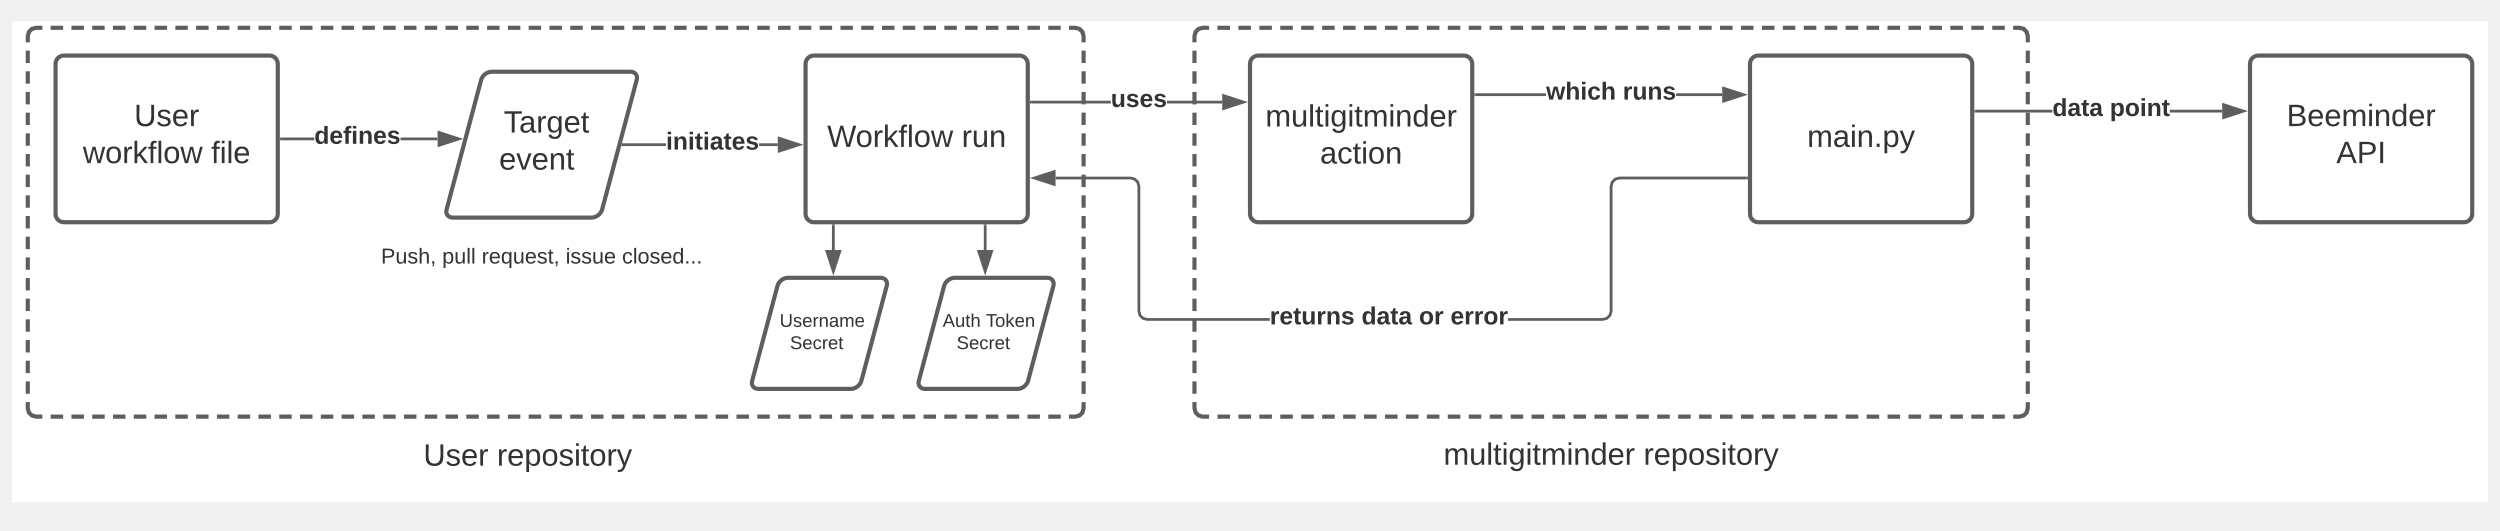
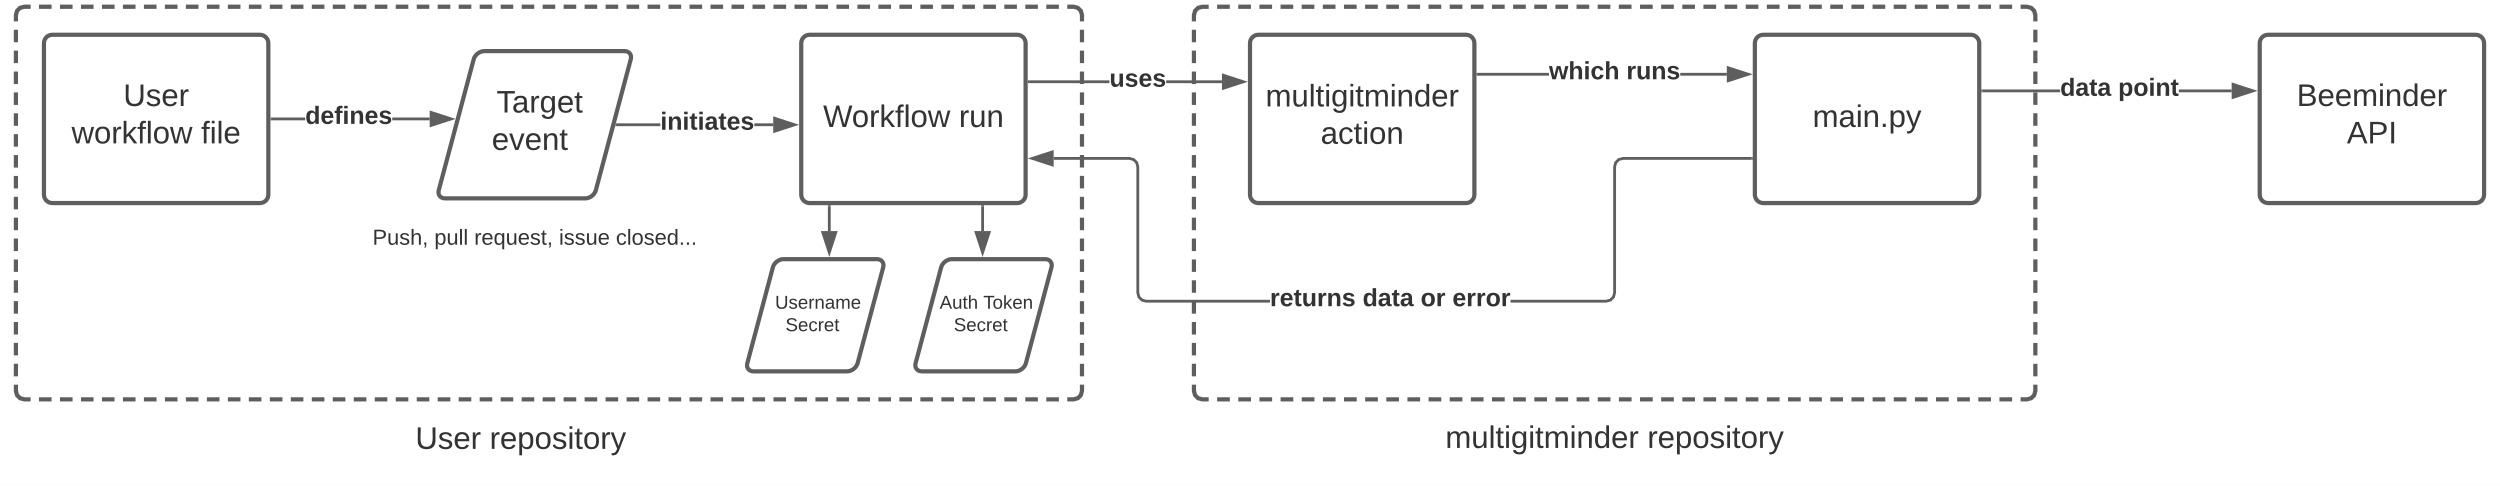
- <svg xmlns="http://www.w3.org/2000/svg" xmlns:ns1="lucid" xmlns:xlink="http://www.w3.org/1999/xlink" width="1800" height="381.67">
-   <g transform="translate(8.661417 15.20997)" ns1:page-tab-id="0_0">
+ <svg xmlns="http://www.w3.org/2000/svg" xmlns:ns1="lucid" xmlns:xlink="http://www.w3.org/1999/xlink" width="1782.68" height="346.46">
+   <g transform="translate(0 0)" ns1:page-tab-id="0_0">
    <path d="M0 0h1782.68v346.46H0z" fill="#fff" />
    <path d="M851.34 10.8c0-3.32 2.68-6 6-6h588c3.3 0 6 2.68 6 6v268c0 3.3-2.7 6-6 6h-588c-3.32 0-6-2.7-6-6z" fill-opacity="0" />
    <path d="M867.9 4.8h9.04m6.03 0h9.05m6.03 0h9.04m6.02 0h9.05m6.03 0h9.05m6.03 0h9.04m6.03 0h9.05m6.03 0h9.05m6.03 0h9.05m6.03 0h9.05m6.03 0h9.05m6.04 0h9.04m6.04 0h9.04m6.03 0h9.04m6.03 0h9.05m6.03 0h9.04m6.02 0h9.05m6.03 0h9.05m6.03 0h9.04m6.03 0h9.05m6.03 0h9.05m6.03 0h9.05m6.03 0h9.05m6.03 0h9.05m6.04 0h9.04m6.04 0h9.04m6.03 0h9.04m6.03 0h9.05m6.03 0h9.04m6.02 0h9.05m6.03 0h9.05m6.03 0h9.04m6.03 0h9.05m6.03 0h9.05m6.03 0h9.05m6.03 0h9.05m6.03 0h9.05m6.04 0h9.04m6.04 0h4.52l3.03.8 2.15 2.16.82 3.03v4.46m0 5.95v8.95m0 5.95v8.93m0 5.96v8.92m0 5.96v8.93m0 5.97v8.93m0 5.96v8.93m0 5.95v8.93m0 5.95v8.94m0 5.95v8.94m0 5.95v8.95m0 5.95v8.93m0 5.96v8.92m0 5.96v8.93m0 5.97v8.93m0 5.96v8.93m0 5.95v8.93m0 5.95v8.94m0 5.95v4.47l-.82 3.02-2.15 2.15-3.03.82h-4.52m-6.04 0h-9.04m-6.03 0h-9.04m-6.03 0h-9.05m-6.03 0h-9.04m-6.02 0h-9.05m-6.03 0h-9.05m-6.03 0h-9.04m-6.03 0h-9.05m-6.03 0h-9.05m-6.03 0h-9.05m-6.03 0h-9.05m-6.03 0h-9.05m-6.04 0h-9.04m-6.04 0h-9.04m-6.03 0h-9.04m-6.03 0h-9.05m-6.03 0h-9.04m-6.02 0h-9.05m-6.03 0h-9.05m-6.03 0h-9.04m-6.03 0h-9.05m-6.03 0h-9.05m-6.03 0h-9.05m-6.03 0h-9.05m-6.03 0h-9.05m-6.04 0h-9.04m-6.04 0h-9.04m-6.03 0h-9.04m-6.03 0h-9.05m-6.03 0h-9.04m-6.02 0h-9.05m-6.03 0h-9.05m-6.03 0h-9.04m-6.03 0h-9.05m-6.03 0h-9.05m-6.03 0h-9.05m-6.03 0h-9.05m-6.03 0h-9.05m-6.04 0h-4.52l-3.03-.83-2.14-2.15-.82-3.03v-4.48m0-5.95v-8.94m0-5.95v-8.93m0-5.96v-8.94m0-5.96v-8.93m0-5.96v-8.92m0-5.96V185m0-5.97v-8.93m0-5.95v-8.94m0-5.94v-8.94m0-5.95v-8.94m0-5.95v-8.93m0-5.96v-8.94m0-5.96v-8.93m0-5.96V65.9m0-5.96V51m0-5.97V36.1m0-5.95V21.2m0-5.94V10.8l.82-3.04 2.15-2.15 3.04-.8h4.52" stroke="#5e5e5e" stroke-width="3" fill="none" />
    <path d="M11.34 10.8c0-3.32 2.68-6 6-6h748c3.3 0 6 2.68 6 6v268c0 3.3-2.7 6-6 6h-748c-3.32 0-6-2.7-6-6z" fill-opacity="0" />
    <path d="M27.8 4.8h9m5.97 0h8.98m5.98 0h8.98m6 0h8.97m5.98 0h8.98m5.98 0h9m5.97 0h8.98m5.98 0h8.98m6 0h8.97m5.98 0h8.98m5.98 0h9m5.97 0h8.98m5.98 0h8.98m6 0h8.97m5.98 0h8.98m5.98 0h9m5.97 0h8.98m5.98 0h8.98m6 0h8.97m5.98 0h8.98m5.98 0h9m5.97 0h8.98m5.98 0h8.98m6 0h8.97m5.98 0h8.98m5.98 0h9m5.97 0h8.98m5.98 0h8.98m6 0h8.97m5.98 0h8.98m5.98 0h9m5.97 0h8.98m5.98 0h8.98m6 0h8.97m5.98 0h8.98m5.98 0h9m5.97 0h8.98m5.98 0h8.98m6 0h8.97m5.98 0h8.98m5.98 0h9m5.97 0h8.98m5.98 0h8.98m6 0h8.97m5.98 0h8.98m5.98 0h9m5.97 0h8.98m5.98 0h8.98m6 0h8.97m5.98 0h4.5l3.02.8 2.15 2.16.82 3.03v4.46m0 5.95v8.95m0 5.95v8.93m0 5.96v8.92m0 5.96v8.93m0 5.97v8.93m0 5.96v8.93m0 5.95v8.93m0 5.95v8.94m0 5.95v8.94m0 5.95v8.95m0 5.95v8.93m0 5.96v8.92m0 5.96v8.93m0 5.97v8.93m0 5.96v8.93m0 5.95v8.93m0 5.95v8.94m0 5.95v4.47l-.82 3.02-2.15 2.15-3.03.82h-4.5m-5.97 0h-8.98m-6 0h-8.97m-5.98 0h-8.98m-5.98 0h-9m-5.97 0h-8.98m-5.98 0h-8.98m-6 0h-8.97m-5.98 0h-8.98m-5.98 0h-9m-5.97 0h-8.98m-5.98 0h-8.98m-6 0h-8.97m-5.98 0h-8.98m-5.98 0h-9m-5.97 0h-8.98m-5.98 0h-8.98m-6 0h-8.97m-5.98 0h-8.98m-5.98 0h-9m-5.97 0h-8.98m-5.98 0h-8.98m-6 0h-8.97m-5.98 0h-8.98m-5.98 0h-9m-5.97 0h-8.98m-5.98 0h-8.98m-6 0h-8.97m-5.98 0h-8.98m-5.98 0h-9m-5.97 0h-8.98m-5.98 0h-8.98m-6 0h-8.97m-5.98 0h-8.98m-5.98 0h-9m-5.97 0h-8.98m-5.98 0h-8.98m-6 0h-8.97m-5.98 0h-8.98m-5.98 0h-9m-5.97 0h-8.98m-5.98 0h-8.98m-6 0h-8.97m-5.98 0h-8.98m-5.98 0h-9m-5.97 0h-8.98m-5.98 0H72.7m-6 0h-8.97m-5.98 0h-8.98m-5.98 0h-9m-5.97 0h-4.5l-3.02-.83-2.14-2.15-.82-3.03v-4.48m0-5.95v-8.94m0-5.95v-8.93m0-5.96v-8.94m0-5.96v-8.93m0-5.96v-8.92m0-5.96V185m0-5.97v-8.93m0-5.95v-8.94m0-5.94v-8.94m0-5.95v-8.94m0-5.95v-8.93m0-5.96v-8.94m0-5.96v-8.93m0-5.96V65.9m0-5.96V51m0-5.97V36.1m0-5.95V21.2m0-5.94V10.8l.82-3.04L14.3 5.6l3.04-.8h4.5" stroke="#5e5e5e" stroke-width="3" fill="none" />
    <path d="M891.34 30.8c0-3.32 2.68-6 6-6h148c3.3 0 6 2.68 6 6v108c0 3.3-2.7 6-6 6h-148c-3.32 0-6-2.7-6-6z" stroke="#5e5e5e" stroke-width="3" fill="#fff" />
    <use xlink:href="#a" transform="matrix(1,0,0,1,903.3386,36.79003) translate(-0.9197531 39.11111)" />
    <use xlink:href="#b" transform="matrix(1,0,0,1,903.3386,36.79003) translate(38.40123 65.77778)" />
    <path d="M1251.34 30.8c0-3.32 2.68-6 6-6h148c3.3 0 6 2.68 6 6v108c0 3.3-2.7 6-6 6h-148c-3.32 0-6-2.7-6-6z" stroke="#5e5e5e" stroke-width="3" fill="#fff" />
    <use xlink:href="#c" transform="matrix(1,0,0,1,1263.339,36.79003) translate(29.17284 53.77778)" />
    <path d="M1611.34 30.8c0-3.32 2.68-6 6-6h148c3.3 0 6 2.68 6 6v108c0 3.3-2.7 6-6 6h-148c-3.32 0-6-2.7-6-6z" stroke="#5e5e5e" stroke-width="3" fill="#fff" />
    <use xlink:href="#d" transform="matrix(1,0,0,1,1623.339,36.79003) translate(14.38889 38.77778)" />
    <use xlink:href="#e" transform="matrix(1,0,0,1,1623.339,36.79003) translate(50.09877 65.44444)" />
    <path d="M1469.02 65.8h-55.18v-2h55.18zm122.32 0h-37.68v-2h37.68z" fill="#5e5e5e" />
    <path d="M1413.86 65.8h-1.02v-2h1.02zM1606.6 64.8l-14.26 4.63v-9.28z" fill="#5e5e5e" />
    <path d="M1609.84 64.8l-18.5 6V58.78zm-16.5 3.25l10.03-3.26-10.03-3.27z" fill="#5e5e5e" />
    <use xlink:href="#f" transform="matrix(1,0,0,1,1469.018,54.12336) translate(0 14.22222)" />
    <use xlink:href="#g" transform="matrix(1,0,0,1,1469.018,54.12336) translate(41.38272 14.22222)" />
    <path d="M571.34 30.8c0-3.32 2.68-6 6-6h148c3.3 0 6 2.68 6 6v108c0 3.3-2.7 6-6 6h-148c-3.32 0-6-2.7-6-6z" stroke="#5e5e5e" stroke-width="3" fill="#fff" />
    <use xlink:href="#h" transform="matrix(1,0,0,1,583.3386,36.79003) translate(3.555556 53.77778)" />
    <use xlink:href="#i" transform="matrix(1,0,0,1,583.3386,36.79003) translate(100.4074 53.77778)" />
    <path d="M1104.52 53.96h-50.68v-2h50.68zm126.82 0h-33.2v-2h33.2z" fill="#5e5e5e" />
    <path d="M1053.86 53.96h-1.02v-2h1.02zM1246.6 52.96l-14.26 4.63V48.3z" fill="#5e5e5e" />
    <path d="M1249.84 52.96l-18.5 6v-12zm-16.5 3.26l10.03-3.26-10.03-3.26z" fill="#5e5e5e" />
    <use xlink:href="#j" transform="matrix(1,0,0,1,1104.524,42.29003) translate(0 14.22222)" />
    <use xlink:href="#k" transform="matrix(1,0,0,1,1104.524,42.29003) translate(55.20988 14.22222)" />
    <path d="M31.34 30.8c0-3.32 2.68-6 6-6h148c3.3 0 6 2.68 6 6v108c0 3.3-2.7 6-6 6h-148c-3.32 0-6-2.7-6-6z" stroke="#5e5e5e" stroke-width="3" fill="#fff" />
    <use xlink:href="#l" transform="matrix(1,0,0,1,43.33858,36.79003) translate(44.60494 38.77778)" />
    <use xlink:href="#m" transform="matrix(1,0,0,1,43.33858,36.79003) translate(7.691358 65.44444)" />
    <use xlink:href="#n" transform="matrix(1,0,0,1,43.33858,36.79003) translate(100.037 65.44444)" />
    <path d="M996.34 289.12c0-3.3 2.68-6 6-6h298c3.3 0 6 2.7 6 6v51.34c0 3.3-2.7 6-6 6h-298c-3.32 0-6-2.7-6-6z" stroke="#000" stroke-opacity="0" stroke-width="3" fill="#fff" fill-opacity="0" />
    <use xlink:href="#o" transform="matrix(1,0,0,1,1001.339,288.1234) translate(29.32099 31.27778)" />
    <use xlink:href="#p" transform="matrix(1,0,0,1,1001.339,288.1234) translate(173.3333 31.27778)" />
    <path d="M251.34 290.8c0-3.32 2.68-6 6-6h228c3.3 0 6 2.68 6 6v48c0 3.3-2.7 6-6 6h-228c-3.32 0-6-2.7-6-6z" stroke="#000" stroke-opacity="0" stroke-width="3" fill="#fff" fill-opacity="0" />
    <use xlink:href="#q" transform="matrix(1,0,0,1,256.3386,289.79) translate(39.84568 30.27778)" />
    <use xlink:href="#p" transform="matrix(1,0,0,1,256.3386,289.79) translate(92.80864 30.27778)" />
    <path d="M337.8 42.25c.85-3.2 4.22-5.8 7.54-5.8h100c3.3 0 5.3 2.6 4.45 5.8l-24.92 93.4c-.85 3.2-4.23 5.8-7.54 5.8h-100c-3.32 0-5.3-2.6-4.46-5.8z" stroke="#5e5e5e" stroke-width="3" fill="#fff" />
    <use xlink:href="#r" transform="matrix(1,0,0,1,316.3386,41.45669) translate(37.70253 38.77778)" />
    <use xlink:href="#s" transform="matrix(1,0,0,1,316.3386,41.45669) translate(34.34451 65.44444)" />
    <path d="M470.86 89.96H439.9v-2h30.96zm80.48 0h-13.47v-2h13.47z" fill="#5e5e5e" />
    <path d="M439.92 89.96h-1.3l.54-2h.76zM566.6 88.96l-14.26 4.63V84.3z" fill="#5e5e5e" />
    <path d="M569.84 88.96l-18.5 6v-12zm-16.5 3.26l10.03-3.26-10.03-3.26z" fill="#5e5e5e" />
    <use xlink:href="#t" transform="matrix(1,0,0,1,470.8586,78.29003) translate(0 14.22222)" />
    <path d="M791.12 59.3h-57.28v-2h57.28zm80.22 0h-39.78v-2h39.78z" fill="#5e5e5e" />
    <path d="M733.86 59.3h-1.02v-2h1.02zM886.6 58.3l-14.26 4.63v-9.28z" fill="#5e5e5e" />
    <path d="M889.84 58.3l-18.5 6V52.28zm-16.5 3.25l10.03-3.26-10.03-3.27z" fill="#5e5e5e" />
    <use xlink:href="#u" transform="matrix(1,0,0,1,791.1164,47.62336) translate(0 14.22222)" />
    <path d="M217.63 85.8h-23.8v-2h23.8zm88.77 0h-26.7v-2h26.7z" fill="#5e5e5e" />
    <path d="M193.86 85.8h-1.02v-2h1.02zM321.66 84.8l-14.26 4.63v-9.28z" fill="#5e5e5e" />
    <path d="M324.9 84.8l-18.5 6V78.78zm-16.5 3.25l10.03-3.26-10.03-3.27z" fill="#5e5e5e" />
    <use xlink:href="#v" transform="matrix(1,0,0,1,217.6349,74.12336) translate(0 14.22222)" />
    <path d="M808.9 112.88l2.52 2.53.92 3.42v89.84l.7 2.64 1.8 1.78 2.63.7h88.12v2h-88.4l-3.4-.9-2.54-2.54-.92-3.42V119.1l-.72-2.65-1.77-1.78-2.64-.7h-53.86v-2h54.13zm439.94 1.08h-91.37l-2.64.7-1.78 1.8-.7 2.63v89.82l-.93 3.42-2.53 2.53-3.43.92h-68.38v-2h68.1l2.65-.72 1.77-1.78.72-2.64v-89.84l.92-3.4 2.53-2.54 3.4-.92h91.64z" fill="#5e5e5e" />
    <path d="M1249.84 113.96h-1.03v-2h1.04zM750.34 117.6l-14.27-4.64 14.27-4.64z" fill="#5e5e5e" />
    <path d="M751.34 118.97l-18.5-6 18.5-6.02zm-12.03-6l10.04 3.25v-6.52z" fill="#5e5e5e" />
    <use xlink:href="#w" transform="matrix(1,0,0,1,905.5855,204.1234) translate(0 14.22222)" />
    <use xlink:href="#x" transform="matrix(1,0,0,1,905.5855,204.1234) translate(66.02469 14.22222)" />
    <use xlink:href="#y" transform="matrix(1,0,0,1,905.5855,204.1234) translate(107.4074 14.22222)" />
    <use xlink:href="#z" transform="matrix(1,0,0,1,905.5855,204.1234) translate(130.0741 14.22222)" />
    <path d="M551.13 190.6c.85-3.2 4.23-5.8 7.54-5.8h66.67c3.3 0 5.3 2.6 4.45 5.8L611.54 259c-.85 3.2-4.23 5.8-7.54 5.8h-66.66c-3.32 0-5.3-2.6-4.46-5.8z" stroke="#5e5e5e" stroke-width="3" fill="#fff" />
    <g>
      <use xlink:href="#A" transform="matrix(1,0,0,1,536.3386,189.79) translate(16.31981 30.35417)" />
      <use xlink:href="#B" transform="matrix(1,0,0,1,536.3386,189.79) translate(23.76426 46.35417)" />
    </g>
    <path d="M591.34 147.3v17.5" stroke="#5e5e5e" stroke-width="2" fill="none" />
    <path d="M592.34 147.32h-2v-1.03h2z" fill="#5e5e5e" />
    <path d="M591.34 180.05l-4.64-14.26h9.27z" stroke="#5e5e5e" stroke-width="2" fill="#5e5e5e" />
    <path d="M251.34 147.46c0-3.32 2.68-6 6-6h248c3.3 0 6 2.68 6 6v48c0 3.3-2.7 6-6 6h-248c-3.32 0-6-2.7-6-6z" stroke="#000" stroke-opacity="0" stroke-width="3" fill="#fff" fill-opacity="0" />
    <g>
      <use xlink:href="#C" transform="matrix(1,0,0,1,256.3386,146.4567) translate(9.305556 28.06944)" />
      <use xlink:href="#D" transform="matrix(1,0,0,1,256.3386,146.4567) translate(53.37963 28.06944)" />
      <use xlink:href="#E" transform="matrix(1,0,0,1,256.3386,146.4567) translate(81.81173 28.06944)" />
      <use xlink:href="#F" transform="matrix(1,0,0,1,256.3386,146.4567) translate(142.2623 28.06944)" />
      <use xlink:href="#G" transform="matrix(1,0,0,1,256.3386,146.4567) translate(182.8364 28.06944)" />
    </g>
    <path d="M671.13 190.6c.85-3.2 4.23-5.8 7.54-5.8h66.67c3.3 0 5.3 2.6 4.45 5.8L731.54 259c-.85 3.2-4.23 5.8-7.54 5.8h-66.66c-3.32 0-5.3-2.6-4.46-5.8z" stroke="#5e5e5e" stroke-width="3" fill="#fff" />
    <g>
      <use xlink:href="#H" transform="matrix(1,0,0,1,656.3386,189.79) translate(13.69019 30.35417)" />
      <use xlink:href="#I" transform="matrix(1,0,0,1,656.3386,189.79) translate(44.8013 30.35417)" />
      <use xlink:href="#B" transform="matrix(1,0,0,1,656.3386,189.79) translate(23.76426 46.35417)" />
    </g>
    <path d="M700.67 147.3v17.5" stroke="#5e5e5e" stroke-width="2" fill="none" />
    <path d="M701.67 147.32h-2v-1.03h2z" fill="#5e5e5e" />
    <path d="M700.67 180.05l-4.63-14.26h9.27z" stroke="#5e5e5e" stroke-width="2" fill="#5e5e5e" />
    <defs>
      <path fill="#333" d="M210-169c-67 3-38 105-44 169h-31v-121c0-29-5-50-35-48C34-165 62-65 56 0H25l-1-190h30c1 10-1 24 2 32 10-44 99-50 107 0 11-21 27-35 58-36 85-2 47 119 55 194h-31v-121c0-29-5-49-35-48" id="J" />
      <path fill="#333" d="M84 4C-5 8 30-112 23-190h32v120c0 31 7 50 39 49 72-2 45-101 50-169h31l1 190h-30c-1-10 1-25-2-33-11 22-28 36-60 37" id="K" />
      <path fill="#333" d="M24 0v-261h32V0H24" id="L" />
      <path fill="#333" d="M59-47c-2 24 18 29 38 22v24C64 9 27 4 27-40v-127H5v-23h24l9-43h21v43h35v23H59v120" id="M" />
      <path fill="#333" d="M24-231v-30h32v30H24zM24 0v-190h32V0H24" id="N" />
      <path fill="#333" d="M177-190C167-65 218 103 67 71c-23-6-38-20-44-43l32-5c15 47 100 32 89-28v-30C133-14 115 1 83 1 29 1 15-40 15-95c0-56 16-97 71-98 29-1 48 16 59 35 1-10 0-23 2-32h30zM94-22c36 0 50-32 50-73 0-42-14-75-50-75-39 0-46 34-46 75s6 73 46 73" id="O" />
      <path fill="#333" d="M117-194c89-4 53 116 60 194h-32v-121c0-31-8-49-39-48C34-167 62-67 57 0H25l-1-190h30c1 10-1 24 2 32 11-22 29-35 61-36" id="P" />
      <path fill="#333" d="M85-194c31 0 48 13 60 33l-1-100h32l1 261h-30c-2-10 0-23-3-31C134-8 116 4 85 4 32 4 16-35 15-94c0-66 23-100 70-100zm9 24c-40 0-46 34-46 75 0 40 6 74 45 74 42 0 51-32 51-76 0-42-9-74-50-73" id="Q" />
      <path fill="#333" d="M100-194c63 0 86 42 84 106H49c0 40 14 67 53 68 26 1 43-12 49-29l28 8c-11 28-37 45-77 45C44 4 14-33 15-96c1-61 26-98 85-98zm52 81c6-60-76-77-97-28-3 7-6 17-6 28h103" id="R" />
      <path fill="#333" d="M114-163C36-179 61-72 57 0H25l-1-190h30c1 12-1 29 2 39 6-27 23-49 58-41v29" id="S" />
      <g id="a">
        <use transform="matrix(0.0617284,0,0,0.0617284,0,0)" xlink:href="#J" />
        <use transform="matrix(0.0617284,0,0,0.0617284,18.45679,0)" xlink:href="#K" />
        <use transform="matrix(0.0617284,0,0,0.0617284,30.80247,0)" xlink:href="#L" />
        <use transform="matrix(0.0617284,0,0,0.0617284,35.67901,0)" xlink:href="#M" />
        <use transform="matrix(0.0617284,0,0,0.0617284,41.85185,0)" xlink:href="#N" />
        <use transform="matrix(0.0617284,0,0,0.0617284,46.7284,0)" xlink:href="#O" />
        <use transform="matrix(0.0617284,0,0,0.0617284,59.07407,0)" xlink:href="#N" />
        <use transform="matrix(0.0617284,0,0,0.0617284,63.95062,0)" xlink:href="#M" />
        <use transform="matrix(0.0617284,0,0,0.0617284,70.12346,0)" xlink:href="#J" />
        <use transform="matrix(0.0617284,0,0,0.0617284,88.58025,0)" xlink:href="#N" />
        <use transform="matrix(0.0617284,0,0,0.0617284,93.45679,0)" xlink:href="#P" />
        <use transform="matrix(0.0617284,0,0,0.0617284,105.8025,0)" xlink:href="#Q" />
        <use transform="matrix(0.0617284,0,0,0.0617284,118.1481,0)" xlink:href="#R" />
        <use transform="matrix(0.0617284,0,0,0.0617284,130.4938,0)" xlink:href="#S" />
      </g>
      <path fill="#333" d="M141-36C126-15 110 5 73 4 37 3 15-17 15-53c-1-64 63-63 125-63 3-35-9-54-41-54-24 1-41 7-42 31l-33-3c5-37 33-52 76-52 45 0 72 20 72 64v82c-1 20 7 32 28 27v20c-31 9-61-2-59-35zM48-53c0 20 12 33 32 33 41-3 63-29 60-74-43 2-92-5-92 41" id="T" />
      <path fill="#333" d="M96-169c-40 0-48 33-48 73s9 75 48 75c24 0 41-14 43-38l32 2c-6 37-31 61-74 61-59 0-76-41-82-99-10-93 101-131 147-64 4 7 5 14 7 22l-32 3c-4-21-16-35-41-35" id="U" />
      <path fill="#333" d="M100-194c62-1 85 37 85 99 1 63-27 99-86 99S16-35 15-95c0-66 28-99 85-99zM99-20c44 1 53-31 53-75 0-43-8-75-51-75s-53 32-53 75 10 74 51 75" id="V" />
      <g id="b">
        <use transform="matrix(0.0617284,0,0,0.0617284,0,0)" xlink:href="#T" />
        <use transform="matrix(0.0617284,0,0,0.0617284,12.34568,0)" xlink:href="#U" />
        <use transform="matrix(0.0617284,0,0,0.0617284,23.45679,0)" xlink:href="#M" />
        <use transform="matrix(0.0617284,0,0,0.0617284,29.62963,0)" xlink:href="#N" />
        <use transform="matrix(0.0617284,0,0,0.0617284,34.50617,0)" xlink:href="#V" />
        <use transform="matrix(0.0617284,0,0,0.0617284,46.85185,0)" xlink:href="#P" />
      </g>
      <path fill="#333" d="M33 0v-38h34V0H33" id="W" />
      <path fill="#333" d="M115-194c55 1 70 41 70 98S169 2 115 4C84 4 66-9 55-30l1 105H24l-1-265h31l2 30c10-21 28-34 59-34zm-8 174c40 0 45-34 45-75s-6-73-45-74c-42 0-51 32-51 76 0 43 10 73 51 73" id="X" />
      <path fill="#333" d="M179-190L93 31C79 59 56 82 12 73V49c39 6 53-20 64-50L1-190h34L92-34l54-156h33" id="Y" />
      <g id="c">
        <use transform="matrix(0.0617284,0,0,0.0617284,0,0)" xlink:href="#J" />
        <use transform="matrix(0.0617284,0,0,0.0617284,18.45679,0)" xlink:href="#T" />
        <use transform="matrix(0.0617284,0,0,0.0617284,30.80247,0)" xlink:href="#N" />
        <use transform="matrix(0.0617284,0,0,0.0617284,35.67901,0)" xlink:href="#P" />
        <use transform="matrix(0.0617284,0,0,0.0617284,48.02469,0)" xlink:href="#W" />
        <use transform="matrix(0.0617284,0,0,0.0617284,54.19753,0)" xlink:href="#X" />
        <use transform="matrix(0.0617284,0,0,0.0617284,66.54321,0)" xlink:href="#Y" />
      </g>
      <path fill="#333" d="M160-131c35 5 61 23 61 61C221 17 115-2 30 0v-248c76 3 177-17 177 60 0 33-19 50-47 57zm-97-11c50-1 110 9 110-42 0-47-63-36-110-37v79zm0 115c55-2 124 14 124-45 0-56-70-42-124-44v89" id="Z" />
      <g id="d">
        <use transform="matrix(0.0617284,0,0,0.0617284,0,0)" xlink:href="#Z" />
        <use transform="matrix(0.0617284,0,0,0.0617284,14.81481,0)" xlink:href="#R" />
        <use transform="matrix(0.0617284,0,0,0.0617284,27.16049,0)" xlink:href="#R" />
        <use transform="matrix(0.0617284,0,0,0.0617284,39.50617,0)" xlink:href="#J" />
        <use transform="matrix(0.0617284,0,0,0.0617284,57.96296,0)" xlink:href="#N" />
        <use transform="matrix(0.0617284,0,0,0.0617284,62.83951,0)" xlink:href="#P" />
        <use transform="matrix(0.0617284,0,0,0.0617284,75.18519,0)" xlink:href="#Q" />
        <use transform="matrix(0.0617284,0,0,0.0617284,87.53086,0)" xlink:href="#R" />
        <use transform="matrix(0.0617284,0,0,0.0617284,99.87654,0)" xlink:href="#S" />
      </g>
      <path fill="#333" d="M205 0l-28-72H64L36 0H1l101-248h38L239 0h-34zm-38-99l-47-123c-12 45-31 82-46 123h93" id="aa" />
      <path fill="#333" d="M30-248c87 1 191-15 191 75 0 78-77 80-158 76V0H30v-248zm33 125c57 0 124 11 124-50 0-59-68-47-124-48v98" id="ab" />
      <path fill="#333" d="M33 0v-248h34V0H33" id="ac" />
      <g id="e">
        <use transform="matrix(0.0617284,0,0,0.0617284,0,0)" xlink:href="#aa" />
        <use transform="matrix(0.0617284,0,0,0.0617284,14.81481,0)" xlink:href="#ab" />
        <use transform="matrix(0.0617284,0,0,0.0617284,29.62963,0)" xlink:href="#ac" />
      </g>
      <path fill="#333" d="M88-194c31-1 46 15 58 34l-1-101h50l1 261h-48c-2-10 0-23-3-31C134-8 116 4 84 4 32 4 16-41 15-95c0-56 19-97 73-99zm17 164c33 0 40-30 41-66 1-37-9-64-41-64s-38 30-39 65c0 43 13 65 39 65" id="ad" />
      <path fill="#333" d="M133-34C117-15 103 5 69 4 32 3 11-16 11-54c-1-60 55-63 116-61 1-26-3-47-28-47-18 1-26 9-28 27l-52-2c7-38 36-58 82-57s74 22 75 68l1 82c-1 14 12 18 25 15v27c-30 8-71 5-69-32zm-48 3c29 0 43-24 42-57-32 0-66-3-65 30 0 17 8 27 23 27" id="ae" />
      <path fill="#333" d="M115-3C79 11 28 4 28-45v-112H4v-33h27l15-45h31v45h36v33H77v99c-1 23 16 31 38 25v30" id="af" />
      <g id="f">
        <use transform="matrix(0.04938272,0,0,0.04938272,0,0)" xlink:href="#ad" />
        <use transform="matrix(0.04938272,0,0,0.04938272,10.81481,0)" xlink:href="#ae" />
        <use transform="matrix(0.04938272,0,0,0.04938272,20.69136,0)" xlink:href="#af" />
        <use transform="matrix(0.04938272,0,0,0.04938272,26.5679,0)" xlink:href="#ae" />
      </g>
      <path fill="#333" d="M135-194c53 0 70 44 70 98 0 56-19 98-73 100-31 1-45-17-59-34 3 33 2 69 2 105H25l-1-265h48c2 10 0 23 3 31 11-24 29-35 60-35zM114-30c33 0 39-31 40-66 0-38-9-64-40-64-56 0-55 130 0 130" id="ag" />
      <path fill="#333" d="M110-194c64 0 96 36 96 99 0 64-35 99-97 99-61 0-95-36-95-99 0-62 34-99 96-99zm-1 164c35 0 45-28 45-65 0-40-10-65-43-65-34 0-45 26-45 65 0 36 10 65 43 65" id="ah" />
      <path fill="#333" d="M25-224v-37h50v37H25zM25 0v-190h50V0H25" id="ai" />
      <path fill="#333" d="M135-194c87-1 58 113 63 194h-50c-7-57 23-157-34-157-59 0-34 97-39 157H25l-1-190h47c2 12-1 28 3 38 12-26 28-41 61-42" id="aj" />
      <g id="g">
        <use transform="matrix(0.04938272,0,0,0.04938272,0,0)" xlink:href="#ag" />
        <use transform="matrix(0.04938272,0,0,0.04938272,10.81481,0)" xlink:href="#ah" />
        <use transform="matrix(0.04938272,0,0,0.04938272,21.62963,0)" xlink:href="#ai" />
        <use transform="matrix(0.04938272,0,0,0.04938272,26.5679,0)" xlink:href="#aj" />
        <use transform="matrix(0.04938272,0,0,0.04938272,37.38272,0)" xlink:href="#af" />
      </g>
      <path fill="#333" d="M266 0h-40l-56-210L115 0H75L2-248h35L96-30l15-64 43-154h32l59 218 59-218h35" id="ak" />
      <path fill="#333" d="M143 0L79-87 56-68V0H24v-261h32v163l83-92h37l-77 82L181 0h-38" id="al" />
      <path fill="#333" d="M101-234c-31-9-42 10-38 44h38v23H63V0H32v-167H5v-23h27c-7-52 17-82 69-68v24" id="am" />
      <path fill="#333" d="M206 0h-36l-40-164L89 0H53L-1-190h32L70-26l43-164h34l41 164 42-164h31" id="an" />
      <g id="h">
        <use transform="matrix(0.0617284,0,0,0.0617284,0,0)" xlink:href="#ak" />
        <use transform="matrix(0.0617284,0,0,0.0617284,20.49383,0)" xlink:href="#V" />
        <use transform="matrix(0.0617284,0,0,0.0617284,32.83951,0)" xlink:href="#S" />
        <use transform="matrix(0.0617284,0,0,0.0617284,40.18519,0)" xlink:href="#al" />
        <use transform="matrix(0.0617284,0,0,0.0617284,51.2963,0)" xlink:href="#am" />
        <use transform="matrix(0.0617284,0,0,0.0617284,57.46914,0)" xlink:href="#L" />
        <use transform="matrix(0.0617284,0,0,0.0617284,62.34568,0)" xlink:href="#V" />
        <use transform="matrix(0.0617284,0,0,0.0617284,74.69136,0)" xlink:href="#an" />
      </g>
      <g id="i">
        <use transform="matrix(0.0617284,0,0,0.0617284,0,0)" xlink:href="#S" />
        <use transform="matrix(0.0617284,0,0,0.0617284,7.345679,0)" xlink:href="#K" />
        <use transform="matrix(0.0617284,0,0,0.0617284,19.69136,0)" xlink:href="#P" />
      </g>
      <path fill="#333" d="M231 0h-52l-39-155L100 0H48L-1-190h46L77-45c9-52 24-97 36-145h53l37 145 32-145h46" id="ao" />
      <path fill="#333" d="M114-157C55-157 80-60 75 0H25v-261h50l-1 109c12-26 28-41 61-42 86-1 58 113 63 194h-50c-7-57 23-157-34-157" id="ap" />
      <path fill="#333" d="M190-63c-7 42-38 67-86 67-59 0-84-38-90-98-12-110 154-137 174-36l-49 2c-2-19-15-32-35-32-30 0-35 28-38 64-6 74 65 87 74 30" id="aq" />
      <g id="j">
        <use transform="matrix(0.04938272,0,0,0.04938272,0,0)" xlink:href="#ao" />
        <use transform="matrix(0.04938272,0,0,0.04938272,13.82716,0)" xlink:href="#ap" />
        <use transform="matrix(0.04938272,0,0,0.04938272,24.64198,0)" xlink:href="#ai" />
        <use transform="matrix(0.04938272,0,0,0.04938272,29.58025,0)" xlink:href="#aq" />
        <use transform="matrix(0.04938272,0,0,0.04938272,39.45679,0)" xlink:href="#ap" />
      </g>
      <path fill="#333" d="M135-150c-39-12-60 13-60 57V0H25l-1-190h47c2 13-1 29 3 40 6-28 27-53 61-41v41" id="ar" />
      <path fill="#333" d="M85 4C-2 5 27-109 22-190h50c7 57-23 150 33 157 60-5 35-97 40-157h50l1 190h-47c-2-12 1-28-3-38-12 25-28 42-61 42" id="as" />
      <path fill="#333" d="M137-138c1-29-70-34-71-4 15 46 118 7 119 86 1 83-164 76-172 9l43-7c4 19 20 25 44 25 33 8 57-30 24-41C81-84 22-81 20-136c-2-80 154-74 161-7" id="at" />
      <g id="k">
        <use transform="matrix(0.04938272,0,0,0.04938272,0,0)" xlink:href="#ar" />
        <use transform="matrix(0.04938272,0,0,0.04938272,6.91358,0)" xlink:href="#as" />
        <use transform="matrix(0.04938272,0,0,0.04938272,17.7284,0)" xlink:href="#aj" />
        <use transform="matrix(0.04938272,0,0,0.04938272,28.54321,0)" xlink:href="#at" />
      </g>
      <path fill="#333" d="M232-93c-1 65-40 97-104 97C67 4 28-28 28-90v-158h33c8 89-33 224 67 224 102 0 64-133 71-224h33v155" id="au" />
      <path fill="#333" d="M135-143c-3-34-86-38-87 0 15 53 115 12 119 90S17 21 10-45l28-5c4 36 97 45 98 0-10-56-113-15-118-90-4-57 82-63 122-42 12 7 21 19 24 35" id="av" />
      <g id="l">
        <use transform="matrix(0.0617284,0,0,0.0617284,0,0)" xlink:href="#au" />
        <use transform="matrix(0.0617284,0,0,0.0617284,15.98765,0)" xlink:href="#av" />
        <use transform="matrix(0.0617284,0,0,0.0617284,27.09877,0)" xlink:href="#R" />
        <use transform="matrix(0.0617284,0,0,0.0617284,39.44444,0)" xlink:href="#S" />
      </g>
      <g id="m">
        <use transform="matrix(0.0617284,0,0,0.0617284,0,0)" xlink:href="#an" />
        <use transform="matrix(0.0617284,0,0,0.0617284,15.98765,0)" xlink:href="#V" />
        <use transform="matrix(0.0617284,0,0,0.0617284,28.33333,0)" xlink:href="#S" />
        <use transform="matrix(0.0617284,0,0,0.0617284,35.67901,0)" xlink:href="#al" />
        <use transform="matrix(0.0617284,0,0,0.0617284,46.79012,0)" xlink:href="#am" />
        <use transform="matrix(0.0617284,0,0,0.0617284,52.96296,0)" xlink:href="#L" />
        <use transform="matrix(0.0617284,0,0,0.0617284,57.83951,0)" xlink:href="#V" />
        <use transform="matrix(0.0617284,0,0,0.0617284,70.18519,0)" xlink:href="#an" />
      </g>
      <g id="n">
        <use transform="matrix(0.0617284,0,0,0.0617284,0,0)" xlink:href="#am" />
        <use transform="matrix(0.0617284,0,0,0.0617284,6.17284,0)" xlink:href="#N" />
        <use transform="matrix(0.0617284,0,0,0.0617284,11.04938,0)" xlink:href="#L" />
        <use transform="matrix(0.0617284,0,0,0.0617284,15.92593,0)" xlink:href="#R" />
      </g>
      <g id="o">
        <use transform="matrix(0.0617284,0,0,0.0617284,0,0)" xlink:href="#J" />
        <use transform="matrix(0.0617284,0,0,0.0617284,18.45679,0)" xlink:href="#K" />
        <use transform="matrix(0.0617284,0,0,0.0617284,30.80247,0)" xlink:href="#L" />
        <use transform="matrix(0.0617284,0,0,0.0617284,35.67901,0)" xlink:href="#M" />
        <use transform="matrix(0.0617284,0,0,0.0617284,41.85185,0)" xlink:href="#N" />
        <use transform="matrix(0.0617284,0,0,0.0617284,46.7284,0)" xlink:href="#O" />
        <use transform="matrix(0.0617284,0,0,0.0617284,59.07407,0)" xlink:href="#N" />
        <use transform="matrix(0.0617284,0,0,0.0617284,63.95062,0)" xlink:href="#M" />
        <use transform="matrix(0.0617284,0,0,0.0617284,70.12346,0)" xlink:href="#J" />
        <use transform="matrix(0.0617284,0,0,0.0617284,88.58025,0)" xlink:href="#N" />
        <use transform="matrix(0.0617284,0,0,0.0617284,93.45679,0)" xlink:href="#P" />
        <use transform="matrix(0.0617284,0,0,0.0617284,105.8025,0)" xlink:href="#Q" />
        <use transform="matrix(0.0617284,0,0,0.0617284,118.1481,0)" xlink:href="#R" />
        <use transform="matrix(0.0617284,0,0,0.0617284,130.4938,0)" xlink:href="#S" />
      </g>
      <g id="p">
        <use transform="matrix(0.0617284,0,0,0.0617284,0,0)" xlink:href="#S" />
        <use transform="matrix(0.0617284,0,0,0.0617284,7.345679,0)" xlink:href="#R" />
        <use transform="matrix(0.0617284,0,0,0.0617284,19.69136,0)" xlink:href="#X" />
        <use transform="matrix(0.0617284,0,0,0.0617284,32.03704,0)" xlink:href="#V" />
        <use transform="matrix(0.0617284,0,0,0.0617284,44.38272,0)" xlink:href="#av" />
        <use transform="matrix(0.0617284,0,0,0.0617284,55.49383,0)" xlink:href="#N" />
        <use transform="matrix(0.0617284,0,0,0.0617284,60.37037,0)" xlink:href="#M" />
        <use transform="matrix(0.0617284,0,0,0.0617284,66.54321,0)" xlink:href="#V" />
        <use transform="matrix(0.0617284,0,0,0.0617284,78.88889,0)" xlink:href="#S" />
        <use transform="matrix(0.0617284,0,0,0.0617284,86.23457,0)" xlink:href="#Y" />
      </g>
      <g id="q">
        <use transform="matrix(0.0617284,0,0,0.0617284,0,0)" xlink:href="#au" />
        <use transform="matrix(0.0617284,0,0,0.0617284,15.98765,0)" xlink:href="#av" />
        <use transform="matrix(0.0617284,0,0,0.0617284,27.09877,0)" xlink:href="#R" />
        <use transform="matrix(0.0617284,0,0,0.0617284,39.44444,0)" xlink:href="#S" />
      </g>
      <path fill="#333" d="M127-220V0H93v-220H8v-28h204v28h-85" id="aw" />
      <g id="r">
        <use transform="matrix(0.0617284,0,0,0.0617284,0,0)" xlink:href="#aw" />
        <use transform="matrix(0.0617284,0,0,0.0617284,11.04938,0)" xlink:href="#T" />
        <use transform="matrix(0.0617284,0,0,0.0617284,23.39506,0)" xlink:href="#S" />
        <use transform="matrix(0.0617284,0,0,0.0617284,30.74074,0)" xlink:href="#O" />
        <use transform="matrix(0.0617284,0,0,0.0617284,43.08642,0)" xlink:href="#R" />
        <use transform="matrix(0.0617284,0,0,0.0617284,55.4321,0)" xlink:href="#M" />
      </g>
      <path fill="#333" d="M108 0H70L1-190h34L89-25l56-165h34" id="ax" />
      <g id="s">
        <use transform="matrix(0.0617284,0,0,0.0617284,0,0)" xlink:href="#R" />
        <use transform="matrix(0.0617284,0,0,0.0617284,12.34568,0)" xlink:href="#ax" />
        <use transform="matrix(0.0617284,0,0,0.0617284,23.45679,0)" xlink:href="#R" />
        <use transform="matrix(0.0617284,0,0,0.0617284,35.80247,0)" xlink:href="#P" />
        <use transform="matrix(0.0617284,0,0,0.0617284,48.14815,0)" xlink:href="#M" />
      </g>
      <path fill="#333" d="M185-48c-13 30-37 53-82 52C43 2 14-33 14-96s30-98 90-98c62 0 83 45 84 108H66c0 31 8 55 39 56 18 0 30-7 34-22zm-45-69c5-46-57-63-70-21-2 6-4 13-4 21h74" id="ay" />
      <g id="t">
        <use transform="matrix(0.04938272,0,0,0.04938272,0,0)" xlink:href="#ai" />
        <use transform="matrix(0.04938272,0,0,0.04938272,4.938272,0)" xlink:href="#aj" />
        <use transform="matrix(0.04938272,0,0,0.04938272,15.75309,0)" xlink:href="#ai" />
        <use transform="matrix(0.04938272,0,0,0.04938272,20.69136,0)" xlink:href="#af" />
        <use transform="matrix(0.04938272,0,0,0.04938272,26.5679,0)" xlink:href="#ai" />
        <use transform="matrix(0.04938272,0,0,0.04938272,31.50617,0)" xlink:href="#ae" />
        <use transform="matrix(0.04938272,0,0,0.04938272,41.38272,0)" xlink:href="#af" />
        <use transform="matrix(0.04938272,0,0,0.04938272,47.25926,0)" xlink:href="#ay" />
        <use transform="matrix(0.04938272,0,0,0.04938272,57.1358,0)" xlink:href="#at" />
      </g>
      <g id="u">
        <use transform="matrix(0.04938272,0,0,0.04938272,0,0)" xlink:href="#as" />
        <use transform="matrix(0.04938272,0,0,0.04938272,10.81481,0)" xlink:href="#at" />
        <use transform="matrix(0.04938272,0,0,0.04938272,20.69136,0)" xlink:href="#ay" />
        <use transform="matrix(0.04938272,0,0,0.04938272,30.5679,0)" xlink:href="#at" />
      </g>
      <path fill="#333" d="M121-226c-27-7-43 5-38 36h38v33H83V0H34v-157H6v-33h28c-9-59 32-81 87-68v32" id="az" />
      <g id="v">
        <use transform="matrix(0.04938272,0,0,0.04938272,0,0)" xlink:href="#ad" />
        <use transform="matrix(0.04938272,0,0,0.04938272,10.81481,0)" xlink:href="#ay" />
        <use transform="matrix(0.04938272,0,0,0.04938272,20.69136,0)" xlink:href="#az" />
        <use transform="matrix(0.04938272,0,0,0.04938272,26.5679,0)" xlink:href="#ai" />
        <use transform="matrix(0.04938272,0,0,0.04938272,31.50617,0)" xlink:href="#aj" />
        <use transform="matrix(0.04938272,0,0,0.04938272,42.32099,0)" xlink:href="#ay" />
        <use transform="matrix(0.04938272,0,0,0.04938272,52.19753,0)" xlink:href="#at" />
      </g>
      <g id="w">
        <use transform="matrix(0.04938272,0,0,0.04938272,0,0)" xlink:href="#ar" />
        <use transform="matrix(0.04938272,0,0,0.04938272,6.91358,0)" xlink:href="#ay" />
        <use transform="matrix(0.04938272,0,0,0.04938272,16.79012,0)" xlink:href="#af" />
        <use transform="matrix(0.04938272,0,0,0.04938272,22.66667,0)" xlink:href="#as" />
        <use transform="matrix(0.04938272,0,0,0.04938272,33.48148,0)" xlink:href="#ar" />
        <use transform="matrix(0.04938272,0,0,0.04938272,40.39506,0)" xlink:href="#aj" />
        <use transform="matrix(0.04938272,0,0,0.04938272,51.20988,0)" xlink:href="#at" />
      </g>
      <g id="x">
        <use transform="matrix(0.04938272,0,0,0.04938272,0,0)" xlink:href="#ad" />
        <use transform="matrix(0.04938272,0,0,0.04938272,10.81481,0)" xlink:href="#ae" />
        <use transform="matrix(0.04938272,0,0,0.04938272,20.69136,0)" xlink:href="#af" />
        <use transform="matrix(0.04938272,0,0,0.04938272,26.5679,0)" xlink:href="#ae" />
      </g>
      <g id="y">
        <use transform="matrix(0.04938272,0,0,0.04938272,0,0)" xlink:href="#ah" />
        <use transform="matrix(0.04938272,0,0,0.04938272,10.81481,0)" xlink:href="#ar" />
      </g>
      <g id="z">
        <use transform="matrix(0.04938272,0,0,0.04938272,0,0)" xlink:href="#ay" />
        <use transform="matrix(0.04938272,0,0,0.04938272,9.876543,0)" xlink:href="#ar" />
        <use transform="matrix(0.04938272,0,0,0.04938272,16.79012,0)" xlink:href="#ar" />
        <use transform="matrix(0.04938272,0,0,0.04938272,23.7037,0)" xlink:href="#ah" />
        <use transform="matrix(0.04938272,0,0,0.04938272,34.51852,0)" xlink:href="#ar" />
      </g>
      <g id="A">
        <use transform="matrix(0.03703704,0,0,0.03703704,0,0)" xlink:href="#au" />
        <use transform="matrix(0.03703704,0,0,0.03703704,9.592593,0)" xlink:href="#av" />
        <use transform="matrix(0.03703704,0,0,0.03703704,16.25926,0)" xlink:href="#R" />
        <use transform="matrix(0.03703704,0,0,0.03703704,23.66667,0)" xlink:href="#S" />
        <use transform="matrix(0.03703704,0,0,0.03703704,28.07407,0)" xlink:href="#P" />
        <use transform="matrix(0.03703704,0,0,0.03703704,35.48148,0)" xlink:href="#T" />
        <use transform="matrix(0.03703704,0,0,0.03703704,42.88889,0)" xlink:href="#J" />
        <use transform="matrix(0.03703704,0,0,0.03703704,53.96296,0)" xlink:href="#R" />
      </g>
      <path fill="#333" d="M185-189c-5-48-123-54-124 2 14 75 158 14 163 119 3 78-121 87-175 55-17-10-28-26-33-46l33-7c5 56 141 63 141-1 0-78-155-14-162-118-5-82 145-84 179-34 5 7 8 16 11 25" id="aA" />
      <g id="B">
        <use transform="matrix(0.03703704,0,0,0.03703704,0,0)" xlink:href="#aA" />
        <use transform="matrix(0.03703704,0,0,0.03703704,8.888889,0)" xlink:href="#R" />
        <use transform="matrix(0.03703704,0,0,0.03703704,16.2963,0)" xlink:href="#U" />
        <use transform="matrix(0.03703704,0,0,0.03703704,22.96296,0)" xlink:href="#S" />
        <use transform="matrix(0.03703704,0,0,0.03703704,27.37037,0)" xlink:href="#R" />
        <use transform="matrix(0.03703704,0,0,0.03703704,34.77778,0)" xlink:href="#M" />
      </g>
      <path fill="#333" d="M106-169C34-169 62-67 57 0H25v-261h32l-1 103c12-21 28-36 61-36 89 0 53 116 60 194h-32v-121c2-32-8-49-39-48" id="aB" />
      <path fill="#333" d="M68-38c1 34 0 65-14 84H32c9-13 17-26 17-46H33v-38h35" id="aC" />
      <g id="C">
        <use transform="matrix(0.04320988,0,0,0.04320988,0,0)" xlink:href="#ab" />
        <use transform="matrix(0.04320988,0,0,0.04320988,10.37037,0)" xlink:href="#K" />
        <use transform="matrix(0.04320988,0,0,0.04320988,19.01235,0)" xlink:href="#av" />
        <use transform="matrix(0.04320988,0,0,0.04320988,26.79012,0)" xlink:href="#aB" />
        <use transform="matrix(0.04320988,0,0,0.04320988,35.4321,0)" xlink:href="#aC" />
      </g>
      <g id="D">
        <use transform="matrix(0.04320988,0,0,0.04320988,0,0)" xlink:href="#X" />
        <use transform="matrix(0.04320988,0,0,0.04320988,8.641975,0)" xlink:href="#K" />
        <use transform="matrix(0.04320988,0,0,0.04320988,17.28395,0)" xlink:href="#L" />
        <use transform="matrix(0.04320988,0,0,0.04320988,20.69753,0)" xlink:href="#L" />
      </g>
      <path fill="#333" d="M145-31C134-9 116 4 85 4 32 4 16-35 15-94c0-59 17-99 70-100 32-1 48 14 60 33 0-11-1-24 2-32h30l-1 268h-32zM93-21c41 0 51-33 51-76s-8-73-50-73c-40 0-46 35-46 75s5 74 45 74" id="aD" />
      <g id="E">
        <use transform="matrix(0.04320988,0,0,0.04320988,0,0)" xlink:href="#S" />
        <use transform="matrix(0.04320988,0,0,0.04320988,5.141975,0)" xlink:href="#R" />
        <use transform="matrix(0.04320988,0,0,0.04320988,13.78395,0)" xlink:href="#aD" />
        <use transform="matrix(0.04320988,0,0,0.04320988,22.42593,0)" xlink:href="#K" />
        <use transform="matrix(0.04320988,0,0,0.04320988,31.0679,0)" xlink:href="#R" />
        <use transform="matrix(0.04320988,0,0,0.04320988,39.70988,0)" xlink:href="#av" />
        <use transform="matrix(0.04320988,0,0,0.04320988,47.48765,0)" xlink:href="#M" />
        <use transform="matrix(0.04320988,0,0,0.04320988,51.80864,0)" xlink:href="#aC" />
      </g>
      <g id="F">
        <use transform="matrix(0.04320988,0,0,0.04320988,0,0)" xlink:href="#N" />
        <use transform="matrix(0.04320988,0,0,0.04320988,3.41358,0)" xlink:href="#av" />
        <use transform="matrix(0.04320988,0,0,0.04320988,11.19136,0)" xlink:href="#av" />
        <use transform="matrix(0.04320988,0,0,0.04320988,18.96914,0)" xlink:href="#K" />
        <use transform="matrix(0.04320988,0,0,0.04320988,27.61111,0)" xlink:href="#R" />
      </g>
      <g id="G">
        <use transform="matrix(0.04320988,0,0,0.04320988,0,0)" xlink:href="#U" />
        <use transform="matrix(0.04320988,0,0,0.04320988,7.777778,0)" xlink:href="#L" />
        <use transform="matrix(0.04320988,0,0,0.04320988,11.19136,0)" xlink:href="#V" />
        <use transform="matrix(0.04320988,0,0,0.04320988,19.83333,0)" xlink:href="#av" />
        <use transform="matrix(0.04320988,0,0,0.04320988,27.61111,0)" xlink:href="#R" />
        <use transform="matrix(0.04320988,0,0,0.04320988,36.25309,0)" xlink:href="#Q" />
        <use transform="matrix(0.04320988,0,0,0.04320988,44.89506,0)" xlink:href="#W" />
        <use transform="matrix(0.04320988,0,0,0.04320988,49.21605,0)" xlink:href="#W" />
        <use transform="matrix(0.04320988,0,0,0.04320988,53.53704,0)" xlink:href="#W" />
      </g>
      <g id="H">
        <use transform="matrix(0.03703704,0,0,0.03703704,0,0)" xlink:href="#aa" />
        <use transform="matrix(0.03703704,0,0,0.03703704,8.888889,0)" xlink:href="#K" />
        <use transform="matrix(0.03703704,0,0,0.03703704,16.2963,0)" xlink:href="#M" />
        <use transform="matrix(0.03703704,0,0,0.03703704,20,0)" xlink:href="#aB" />
      </g>
      <g id="I">
        <use transform="matrix(0.03703704,0,0,0.03703704,0,0)" xlink:href="#aw" />
        <use transform="matrix(0.03703704,0,0,0.03703704,6.62963,0)" xlink:href="#V" />
        <use transform="matrix(0.03703704,0,0,0.03703704,14.03704,0)" xlink:href="#al" />
        <use transform="matrix(0.03703704,0,0,0.03703704,20.7037,0)" xlink:href="#R" />
        <use transform="matrix(0.03703704,0,0,0.03703704,28.11111,0)" xlink:href="#P" />
      </g>
    </defs>
  </g>
</svg>
